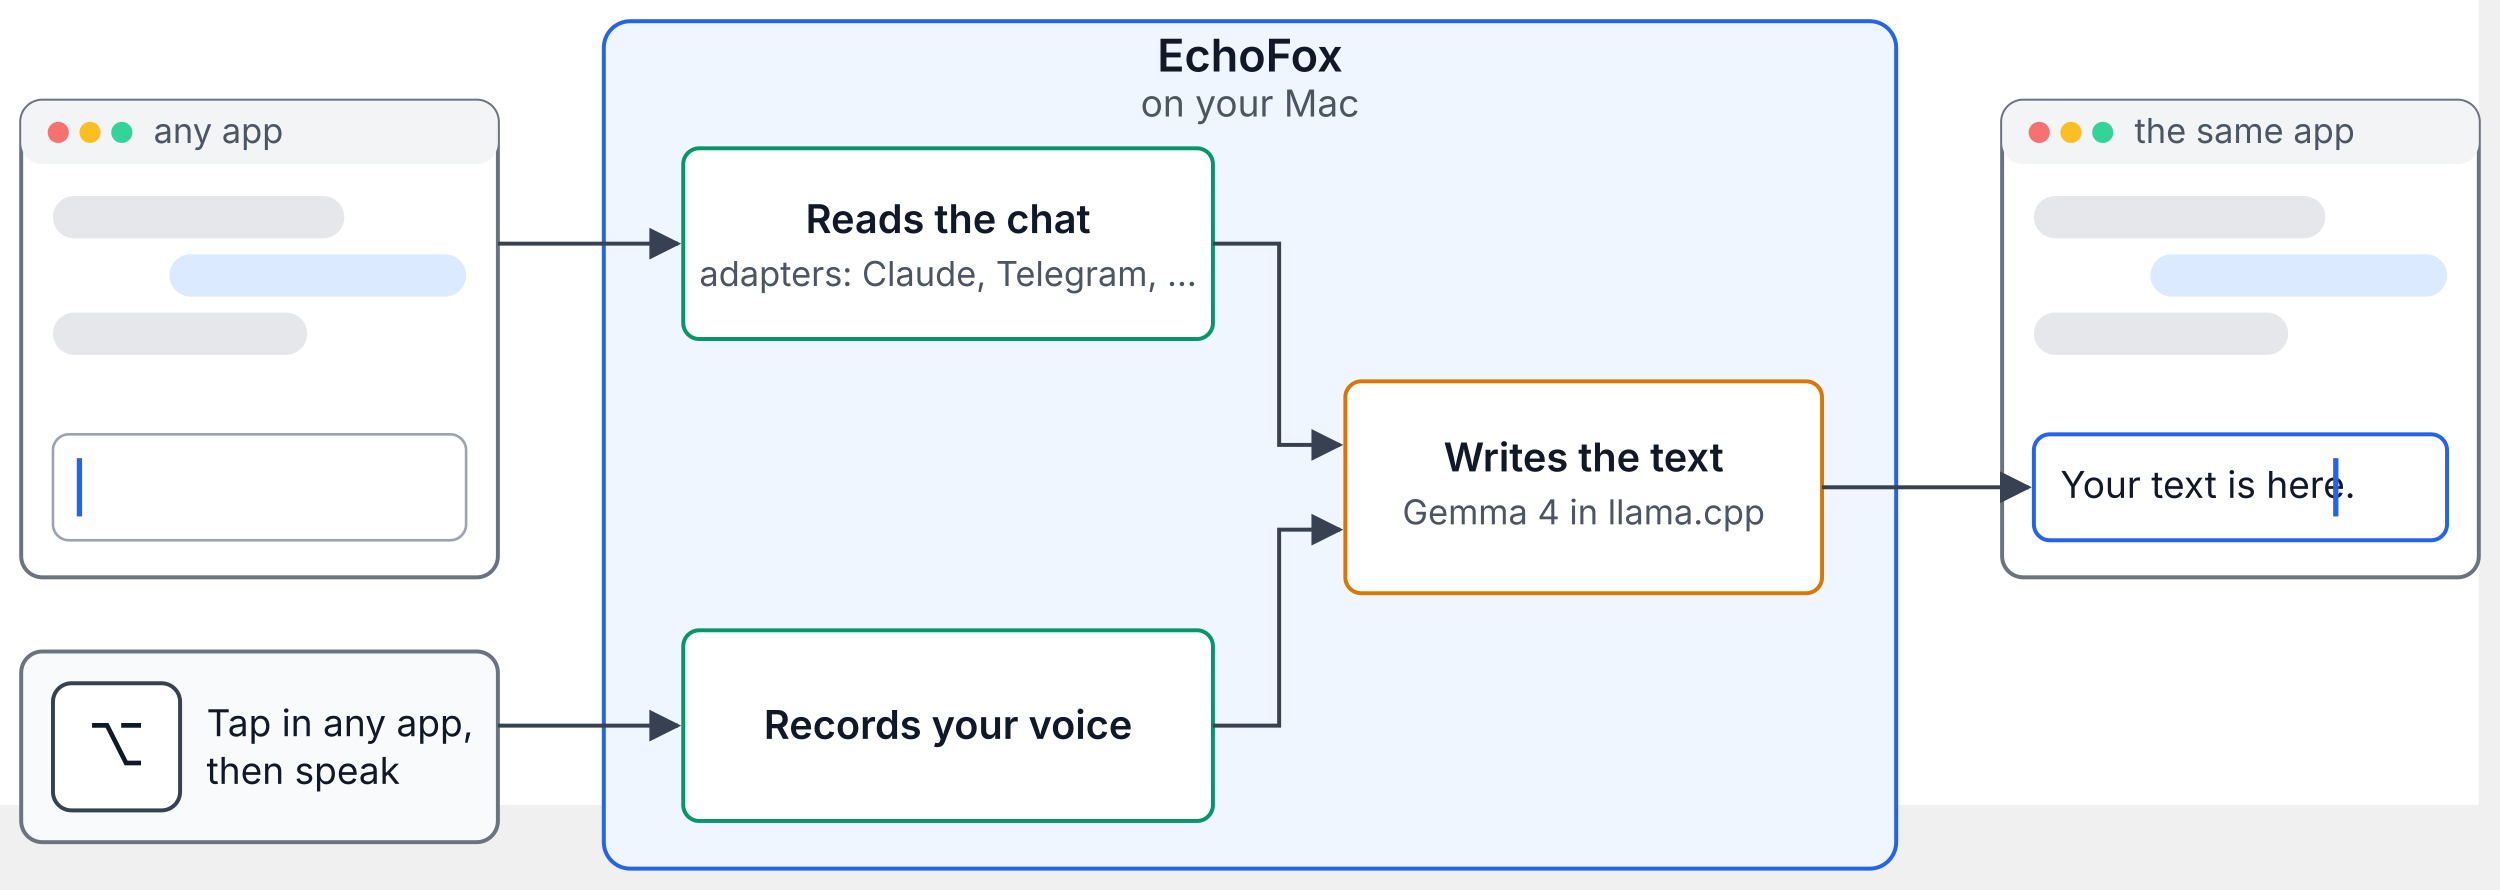
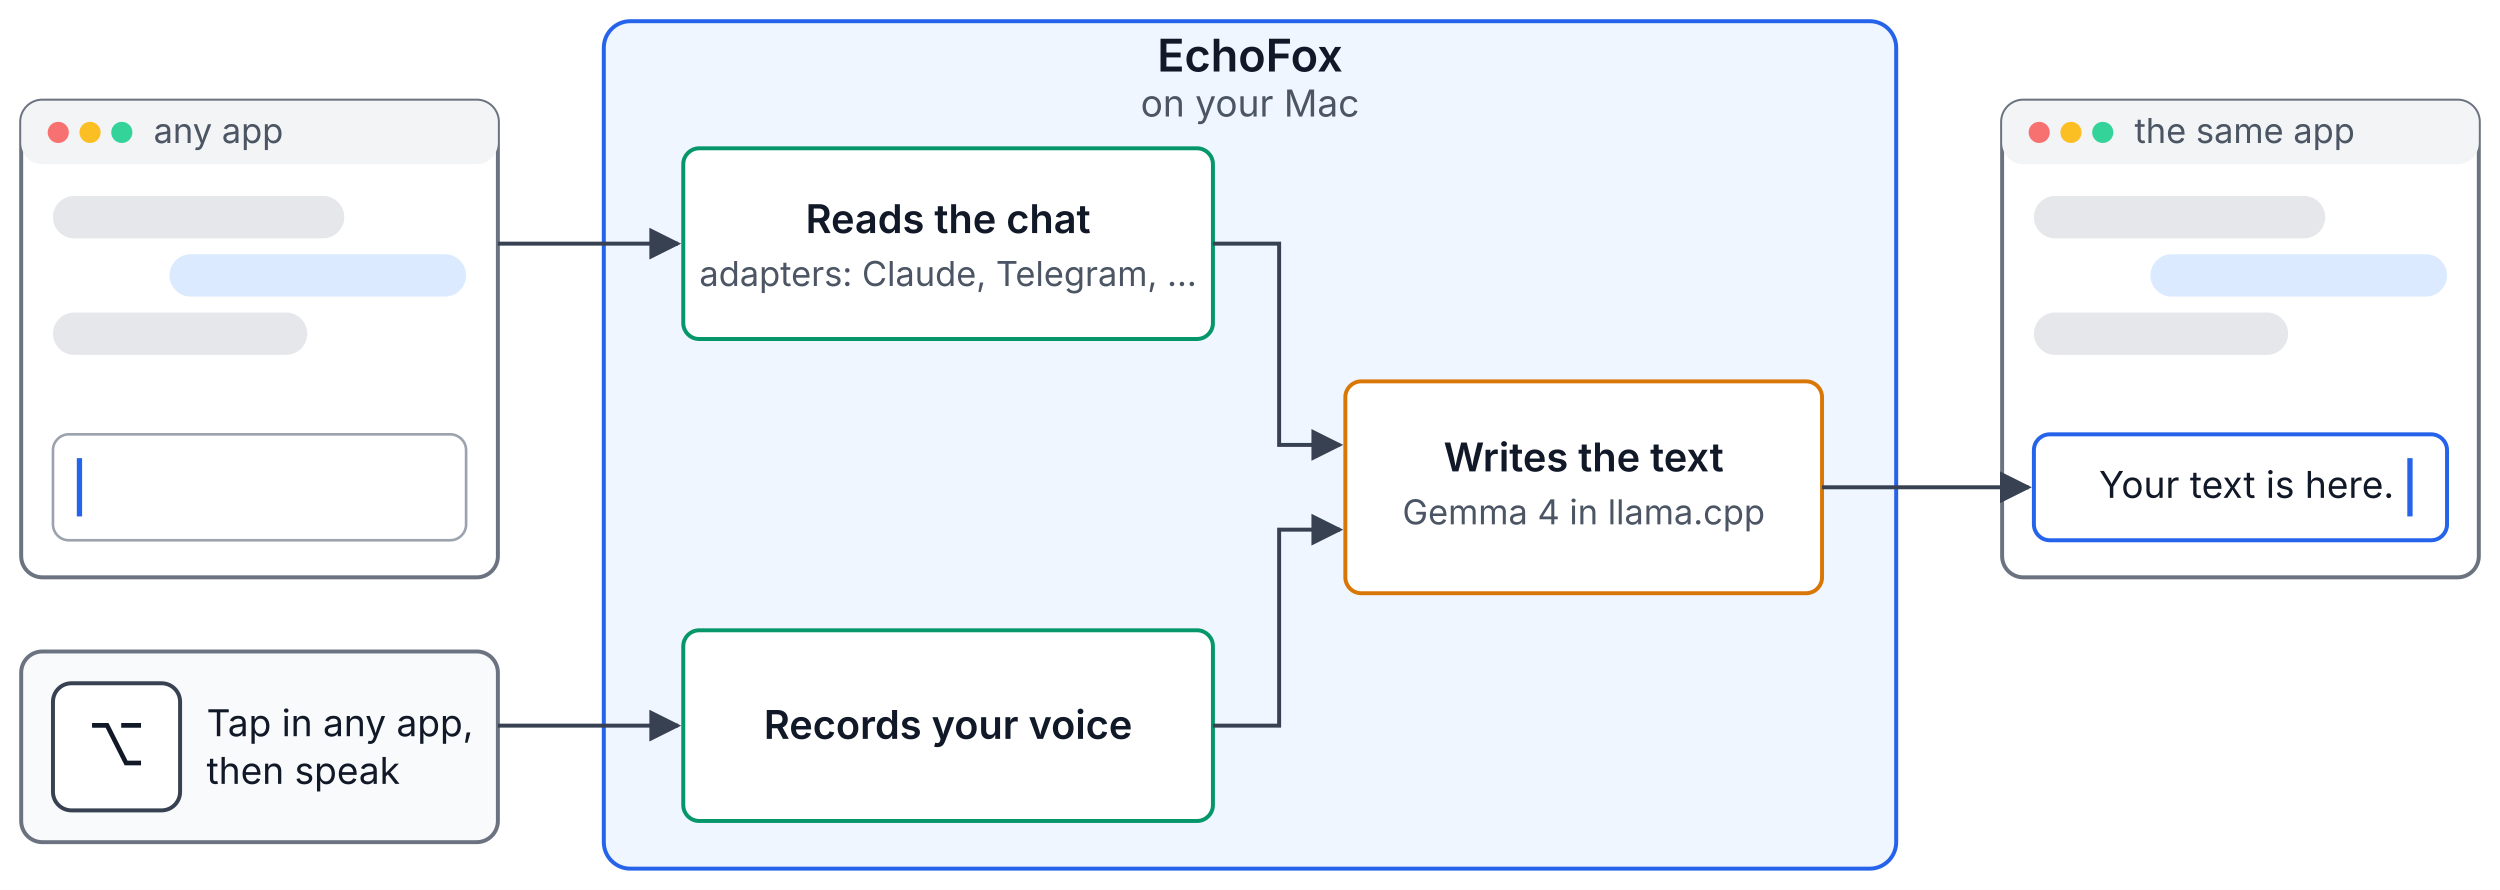
<svg xmlns="http://www.w3.org/2000/svg" viewBox="8 32 944 336" width="944" height="336">
-   <rect width="100%" height="100%" fill="#ffffff" />
+   <rect x="8" y="32" width="944" height="336" fill="#ffffff" />
  <defs>
    <marker id="arrow" viewBox="0 0 10 10" refX="9" refY="5" markerWidth="8" markerHeight="8" orient="auto">
      <path d="M0,0 L10,5 L0,10 z" fill="#374151" />
    </marker>
  </defs>
  <g font-family="system-ui, -apple-system, 'Segoe UI', sans-serif" fill="#111827">
    <rect x="16" y="70" width="180" height="180" rx="8" fill="#ffffff" stroke="#6b7280" stroke-width="1.5" />
    <rect x="16" y="70" width="180" height="24" rx="8" fill="#f3f4f6" />
    <circle cx="30" cy="82" r="4" fill="#f87171" />
    <circle cx="42" cy="82" r="4" fill="#fbbf24" />
    <circle cx="54" cy="82" r="4" fill="#34d399" />
    <text x="66" y="86" font-size="13" fill="#4b5563">any app</text>
    <rect x="28" y="106" width="110" height="16" rx="8" fill="#e5e7eb" />
    <rect x="72" y="128" width="112" height="16" rx="8" fill="#dbeafe" />
    <rect x="28" y="150" width="96" height="16" rx="8" fill="#e5e7eb" />
    <rect x="28" y="196" width="156" height="40" rx="6" fill="#ffffff" stroke="#9ca3af" />
    <line x1="38" y1="205" x2="38" y2="227" stroke="#2563eb" stroke-width="2" />
    <rect x="16" y="278" width="180" height="72" rx="8" fill="#f9fafb" stroke="#6b7280" stroke-width="1.5" />
    <rect x="28" y="290" width="48" height="48" rx="7" fill="#ffffff" stroke="#374151" stroke-width="1.5" />
    <text x="52" y="321" font-size="22" text-anchor="middle">⌥</text>
    <text x="86" y="310" font-size="14">Tap in any app,</text>
    <text x="86" y="328" font-size="14">then speak</text>
    <rect x="236" y="40" width="488" height="320" rx="10" fill="#eff6ff" stroke="#2563eb" stroke-width="1.5" />
    <text x="480" y="59" font-size="17" font-weight="600" text-anchor="middle">EchoFox</text>
    <text x="480" y="76" font-size="14" fill="#4b5563" text-anchor="middle">on your Mac</text>
    <rect x="266" y="88" width="200" height="72" rx="6" fill="#ffffff" stroke="#059669" stroke-width="1.5" />
    <text x="366" y="120" font-size="15" text-anchor="middle" font-weight="600">Reads the chat</text>
    <text x="366" y="140" font-size="13" fill="#4b5563" text-anchor="middle">adapters: Claude, Telegram, …</text>
    <rect x="266" y="270" width="200" height="72" rx="6" fill="#ffffff" stroke="#059669" stroke-width="1.5" />
    <text x="366" y="311" font-size="15" text-anchor="middle" font-weight="600">Records your voice</text>
    <rect x="516" y="176" width="180" height="80" rx="6" fill="#ffffff" stroke="#d97706" stroke-width="1.5" />
    <text x="606" y="210" font-size="15" text-anchor="middle" font-weight="600">Writes the text</text>
    <text x="606" y="230" font-size="13" fill="#4b5563" text-anchor="middle">Gemma 4 in llama.cpp</text>
    <rect x="764" y="70" width="180" height="180" rx="8" fill="#ffffff" stroke="#6b7280" stroke-width="1.5" />
    <rect x="764" y="70" width="180" height="24" rx="8" fill="#f3f4f6" />
    <circle cx="778" cy="82" r="4" fill="#f87171" />
    <circle cx="790" cy="82" r="4" fill="#fbbf24" />
    <circle cx="802" cy="82" r="4" fill="#34d399" />
    <text x="814" y="86" font-size="13" fill="#4b5563">the same app</text>
    <rect x="776" y="106" width="110" height="16" rx="8" fill="#e5e7eb" />
    <rect x="820" y="128" width="112" height="16" rx="8" fill="#dbeafe" />
    <rect x="776" y="150" width="96" height="16" rx="8" fill="#e5e7eb" />
    <rect x="776" y="196" width="156" height="40" rx="6" fill="#ffffff" stroke="#2563eb" stroke-width="1.5" />
-     <text x="786" y="220" font-size="14">Your text is here.</text>
-     <line x1="890" y1="205" x2="890" y2="227" stroke="#2563eb" stroke-width="2" />
+     <text x="912" y="220" font-size="14" text-anchor="end">Your text is here.</text>
+     <line x1="918" y1="205" x2="918" y2="227" stroke="#2563eb" stroke-width="2" />
    <line x1="196" y1="124" x2="264" y2="124" stroke="#374151" stroke-width="1.5" marker-end="url(#arrow)" />
    <line x1="196" y1="306" x2="264" y2="306" stroke="#374151" stroke-width="1.5" marker-end="url(#arrow)" />
    <path d="M466,124 L491,124 L491,200 L514,200" fill="none" stroke="#374151" stroke-width="1.5" marker-end="url(#arrow)" />
    <path d="M466,306 L491,306 L491,232 L514,232" fill="none" stroke="#374151" stroke-width="1.5" marker-end="url(#arrow)" />
    <line x1="696" y1="216" x2="774" y2="216" stroke="#374151" stroke-width="1.5" marker-end="url(#arrow)" />
  </g>
</svg>
